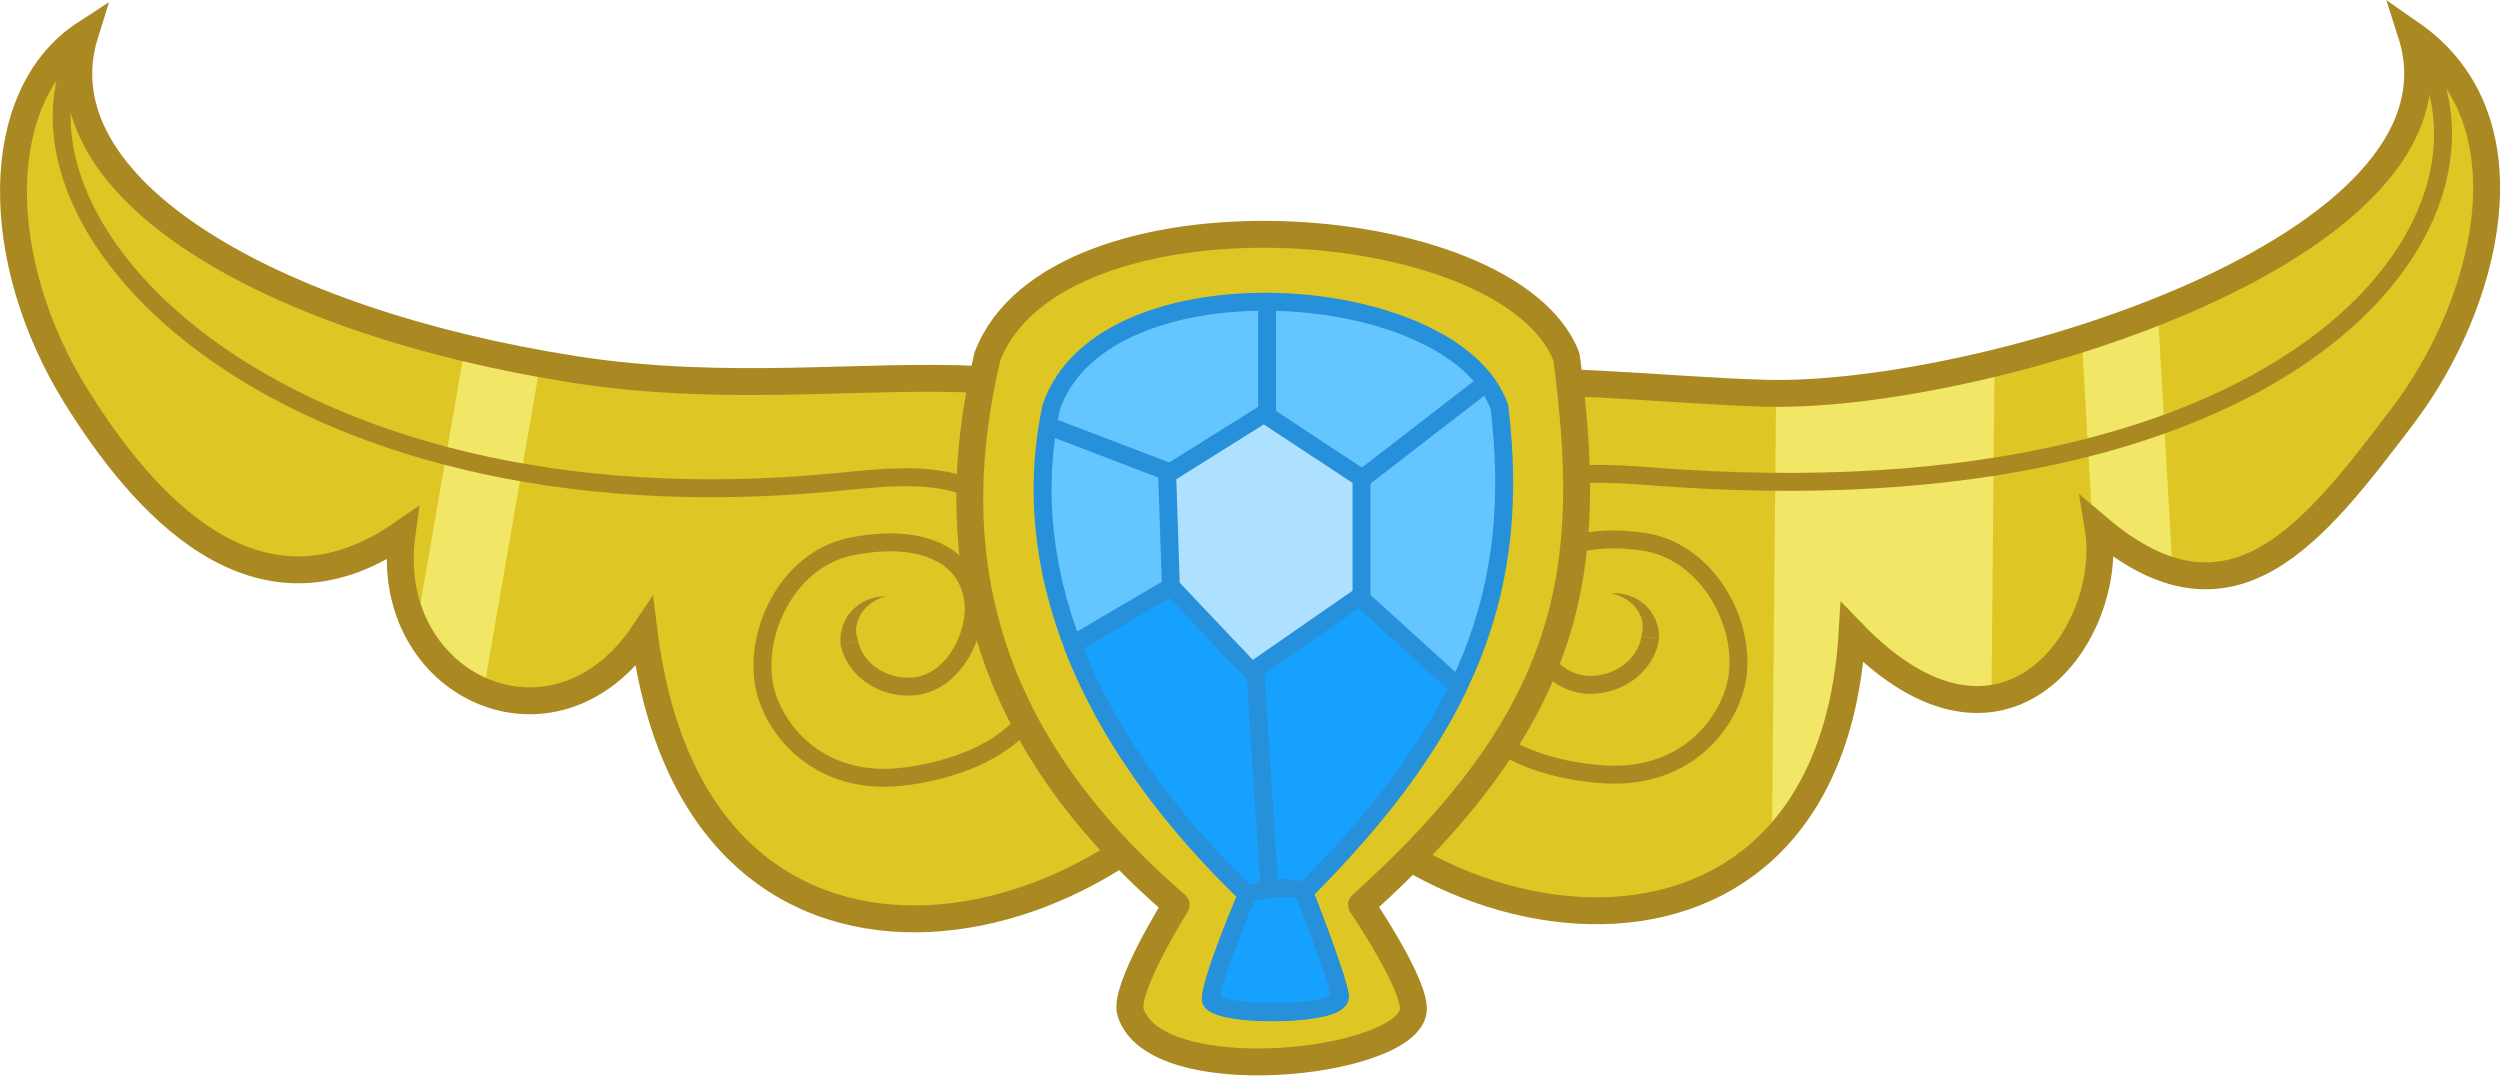
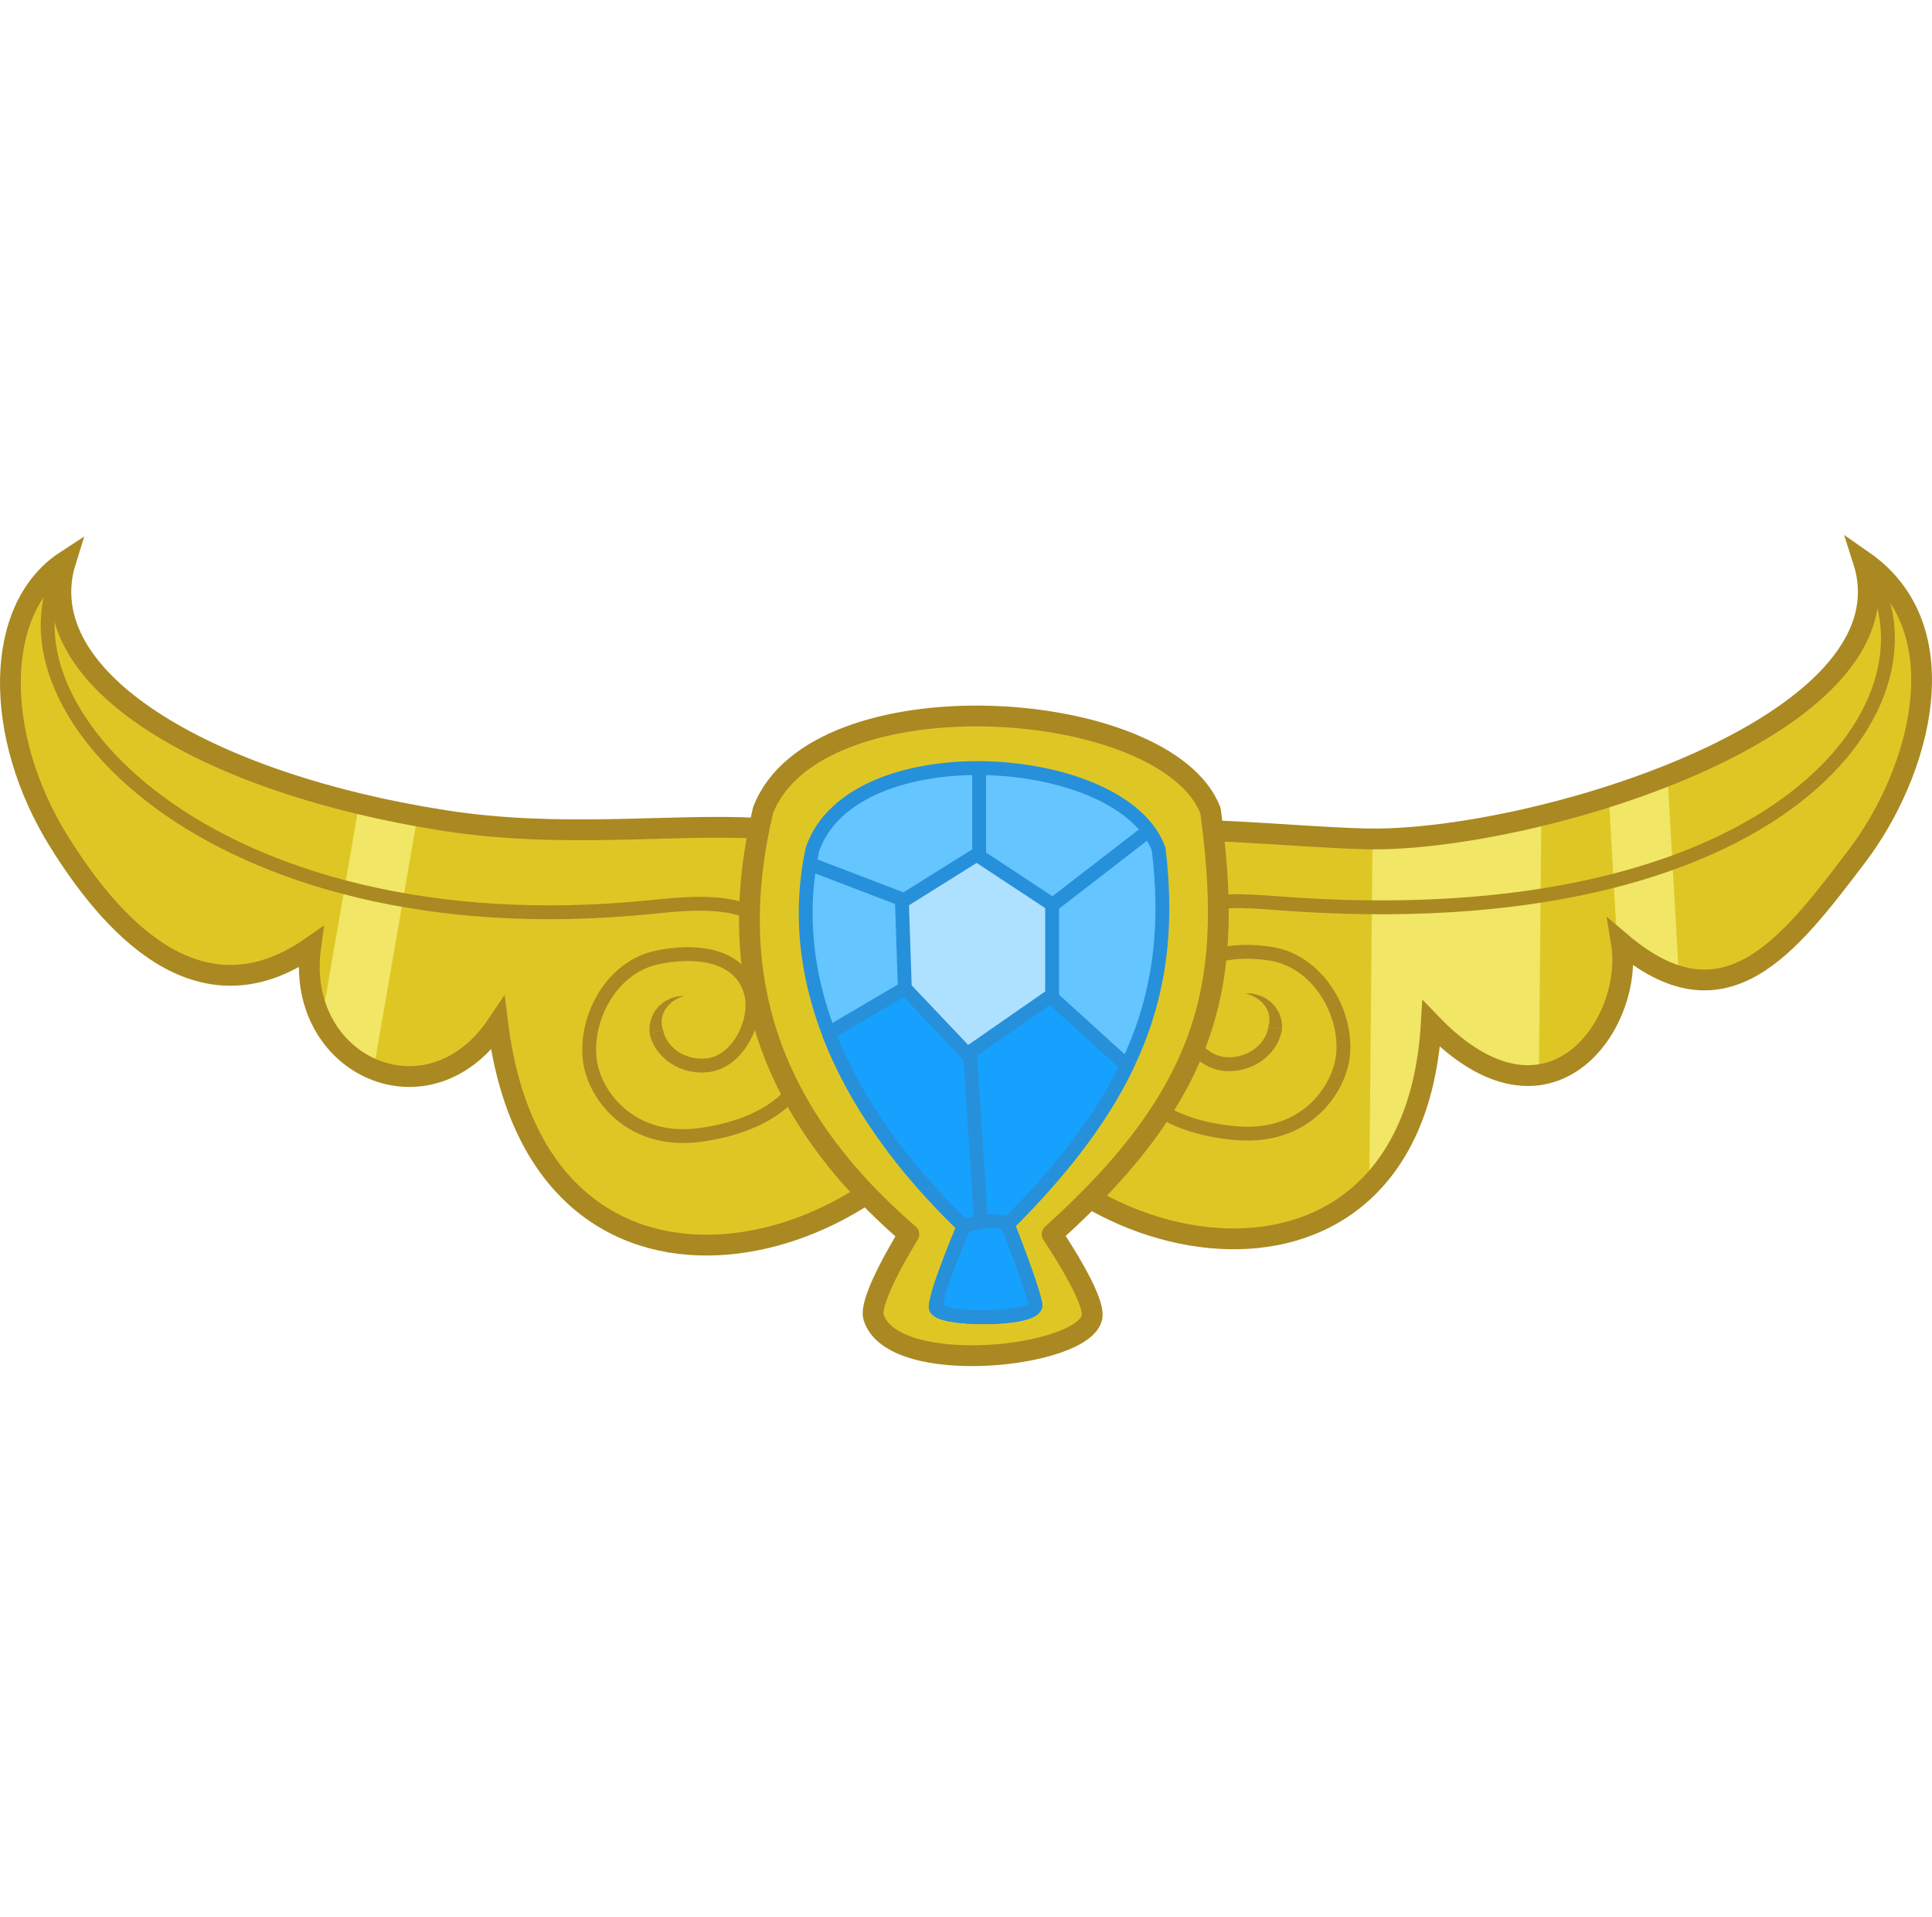
- <svg xmlns="http://www.w3.org/2000/svg" xmlns:xlink="http://www.w3.org/1999/xlink" width="278.711" height="119.899" id="svg4402" version="1.1">
+ <svg xmlns="http://www.w3.org/2000/svg" xmlns:xlink="http://www.w3.org/1999/xlink" width="278.717" height="276.443" id="svg4402" version="1.1">
  <defs id="defs4404">
    <clipPath id="SVGID_6_">
      <use height="1052.362" width="744.094" y="0" x="0" style="overflow:visible" xlink:href="#SVGID_5_" overflow="visible" id="use133" />
    </clipPath>
  </defs>
-   <g id="layer1" transform="translate(-332.0672,-276.9983)">
+   <g id="layer1" transform="translate(-332.07,-199.8548)">
    <g transform="translate(319.5083,183.4358)" id="g122">
      <g id="BAND_2_">
        <g id="outlines_3_">
          <path style="fill:#dec725" d="m 22.04,97.329 c -5.334,17.072 20.545,32.119 54.605,37.429 34.06,5.31 61.449,-8.867 75.424,19.624 5.351,-23.991 33.637,-17.648 57.305,-16.98 23.666,0.666 79.667,-16.098 72.001,-40.072 13.998,9.738 8.253,30.471 -0.913,42.553 -9.936,13.097 -19.088,25.185 -33.993,12.521 1.905,11.663 -10.427,29.33 -27.429,11.68 -2.666,44.984 -53.333,35.318 -65.998,7.15 -13.002,27.834 -62.668,40.501 -68.668,-7.15 -10,14.984 -29.334,5.984 -26.998,-11.017 -16.336,11.335 -29.09,-3.688 -36.336,-15.332 -9.394,-15.099 -9.539,-33.536 1,-40.406 z" id="path126" />
          <g id="REFL_3_">
            <defs id="defs129">
              <path id="SVGID_5_" d="m 22.04,97.329 c -5.334,17.072 20.545,32.119 54.605,37.429 34.06,5.31 73.183,19.712 75.774,32.045 1.329,-10.669 33.286,-30.069 56.954,-29.401 23.666,0.666 79.667,-16.098 72.001,-40.072 13.998,9.738 8.253,30.471 -0.913,42.553 -9.936,13.097 -19.088,25.185 -33.993,12.521 1.905,11.663 -10.427,29.33 -27.429,11.68 -2.666,44.984 -53.333,35.318 -65.998,7.15 -13.002,27.834 -62.668,40.501 -68.668,-7.15 -10,14.984 -29.334,5.984 -26.998,-11.017 -16.336,11.335 -29.09,-3.688 -36.336,-15.332 -9.393,-15.099 -9.538,-33.536 1.001,-40.406 z" />
            </defs>
            <clipPath id="clipPath4372">
              <use height="1052.362" width="744.094" y="0" x="0" style="overflow:visible" xlink:href="#SVGID_5_" overflow="visible" id="use4374" />
            </clipPath>
            <g clip-path="url(#SVGID_6_)" id="g135">
              <rect style="fill:#f1e665" x="210.337" y="131.559" transform="matrix(1,0.0093,-0.0093,1,1.5076,-2.0655)" width="24.323" height="58.505" id="rect137" />
              <rect style="fill:#f1e665" x="245.317" y="127.147" transform="matrix(0.9984,-0.0568,0.0568,0.9984,-7.7155,14.4127)" width="8.629" height="31.517" id="rect139" />
              <rect style="fill:#f1e665" x="61.216" y="131.075" transform="matrix(0.9853,0.1708,-0.1708,0.9853,26.743,-8.9693)" width="8.596" height="39.819" id="rect141" />
            </g>
          </g>
          <g id="g143">
            <path style="fill:none;stroke:#aa8922;stroke-width:2;stroke-miterlimit:10" stroke-miterlimit="10" d="m 196.539,164.649 c -0.475,3.161 -3.69,5.506 -7.186,5.242 -4.359,-0.329 -7.412,-5.799 -6.816,-9.747 0.743,-4.938 5.891,-7.254 13.219,-6.19 6.765,0.981 11.132,8.301 10.566,14.514 -0.448,4.932 -5.282,12.266 -15.438,11.389 -10.645,-0.919 -19.29,-6.312 -16.714,-19.873 2.734,-14.392 13.291,-14.032 22.416,-13.317 73.271,5.738 98.426,-29.954 84.789,-49.337" id="path145" />
            <g id="g147">
              <path style="fill:#aa8922" d="m 192.172,159.693 c 0,0 0.117,0.004 0.321,0.011 0.104,0.004 0.228,0.008 0.37,0.012 0.143,0.014 0.304,-0.011 0.479,0.043 0.179,0.041 0.374,0.086 0.579,0.133 0.218,0.037 0.424,0.123 0.633,0.224 0.207,0.103 0.447,0.181 0.652,0.32 0.206,0.148 0.414,0.299 0.623,0.45 0.21,0.155 0.363,0.371 0.547,0.561 0.19,0.187 0.332,0.403 0.45,0.63 0.118,0.225 0.272,0.434 0.343,0.659 0.071,0.23 0.139,0.447 0.2,0.648 0.146,0.406 0.099,0.766 0.137,1.016 0.015,0.254 0.022,0.398 0.022,0.398 l -1.979,-0.297 c 0,0 0.018,-0.088 0.047,-0.24 0.01,-0.151 0.133,-0.383 0.1,-0.656 -0.002,-0.143 -0.005,-0.295 -0.008,-0.457 0.002,-0.168 -0.074,-0.326 -0.107,-0.508 -0.035,-0.184 -0.09,-0.369 -0.193,-0.537 -0.098,-0.17 -0.163,-0.377 -0.293,-0.537 -0.131,-0.165 -0.264,-0.33 -0.393,-0.492 -0.137,-0.162 -0.314,-0.273 -0.468,-0.411 -0.156,-0.138 -0.313,-0.263 -0.483,-0.339 -0.168,-0.092 -0.327,-0.179 -0.475,-0.259 -0.144,-0.096 -0.313,-0.116 -0.444,-0.167 -0.136,-0.041 -0.255,-0.078 -0.353,-0.109 -0.195,-0.061 -0.307,-0.096 -0.307,-0.096 z" id="path149" />
            </g>
          </g>
          <g id="g151">
            <path style="fill:none;stroke:#aa8922;stroke-width:2;stroke-miterlimit:10" stroke-miterlimit="10" d="m 107.244,165.224 c 0.653,3.129 3.996,5.286 7.472,4.825 4.333,-0.576 7.07,-6.209 6.252,-10.118 -1.023,-4.888 -6.294,-6.908 -13.55,-5.43 -6.698,1.364 -10.643,8.92 -9.725,15.09 0.729,4.898 5.969,11.946 16.06,10.494 10.575,-1.523 18.9,-7.398 15.56,-20.791 -3.548,-14.213 -14.028,-12.926 -23.137,-12.022 C 42.762,153.558 9.525,117.456 22.04,97.33" id="path153" />
            <g id="g155">
              <path style="fill:#aa8922" d="m 111.322,160.027 c 0,0 -0.109,0.041 -0.302,0.112 -0.096,0.036 -0.212,0.08 -0.346,0.13 -0.129,0.058 -0.296,0.087 -0.435,0.191 -0.143,0.088 -0.296,0.184 -0.459,0.285 -0.165,0.085 -0.315,0.219 -0.463,0.365 -0.145,0.147 -0.316,0.269 -0.443,0.438 -0.12,0.169 -0.243,0.342 -0.365,0.514 -0.12,0.168 -0.173,0.377 -0.261,0.553 -0.095,0.174 -0.138,0.363 -0.162,0.548 -0.024,0.183 -0.091,0.345 -0.08,0.512 0.007,0.162 0.014,0.315 0.02,0.457 -0.018,0.275 0.119,0.499 0.137,0.65 0.038,0.15 0.06,0.236 0.06,0.236 l -1.957,0.41 c 0,0 -0.001,-0.146 -0.001,-0.398 0.024,-0.253 -0.043,-0.608 0.078,-1.023 0.051,-0.204 0.105,-0.425 0.163,-0.658 0.059,-0.229 0.2,-0.447 0.305,-0.678 0.106,-0.232 0.234,-0.458 0.414,-0.655 0.173,-0.198 0.313,-0.423 0.515,-0.59 0.199,-0.163 0.398,-0.325 0.596,-0.485 0.198,-0.15 0.433,-0.242 0.634,-0.356 0.203,-0.113 0.403,-0.21 0.618,-0.259 0.203,-0.06 0.395,-0.114 0.571,-0.166 0.171,-0.063 0.334,-0.048 0.476,-0.069 0.142,-0.014 0.266,-0.024 0.368,-0.033 0.203,-0.02 0.319,-0.031 0.319,-0.031 z" id="path157" />
            </g>
          </g>
          <path style="fill:none;stroke:#aa8922;stroke-width:3;stroke-miterlimit:10" stroke-miterlimit="10" d="m 22.04,97.329 c -5.334,17.072 20.545,32.119 54.605,37.429 34.06,5.31 61.449,-8.867 75.424,19.624 5.351,-23.991 33.637,-17.648 57.305,-16.98 23.666,0.666 79.667,-16.098 72.001,-40.072 13.998,9.738 8.253,30.471 -0.913,42.553 -9.936,13.097 -19.088,25.185 -33.993,12.521 1.905,11.663 -10.427,29.33 -27.429,11.68 -2.666,44.984 -53.333,35.318 -65.998,7.15 -13.002,27.834 -62.668,40.501 -68.668,-7.15 -10,14.984 -29.334,5.984 -26.998,-11.017 -16.336,11.335 -29.09,-3.688 -36.336,-15.332 -9.394,-15.099 -9.539,-33.536 1,-40.406 z" id="path159" />
        </g>
      </g>
      <g id="g161">
        <path style="fill:#dec725;stroke:#aa8922;stroke-width:3;stroke-linejoin:round;stroke-miterlimit:10" stroke-miterlimit="10" d="m 143.678,194.441 c -21.105,-18.192 -26.429,-38.383 -21.044,-61.123 7.536,-19.74 58.092,-16.547 64.554,0 3.175,23.611 0.955,39.737 -22.843,61.123 0,0 6.322,9.284 5.75,11.965 -1.25,5.862 -28.75,8.785 -31.5,0 -0.805,-2.571 5.083,-11.965 5.083,-11.965 z" id="path163" />
        <g id="GEM">
          <path style="fill:#16a1ff" d="m 151.595,193.274 c -16.333,-15.667 -26,-34.75 -21.833,-54.333 5.833,-17 44.958,-14.25 49.958,0 2.458,20.334 -3.375,35.667 -21.792,54.083 0,0 3.666,9.251 4,11.583 0.334,2.332 -14.455,2.359 -14.378,0.301 0.087,-2.318 4.045,-11.634 4.045,-11.634 z" id="path166" />
          <path style="fill:#64c5ff" d="m 132.12,165.43 c -3.259,-8.533 -4.279,-17.457 -2.358,-26.489 5.833,-17 44.958,-14.25 49.958,0 1.392,11.511 0.126,21.419 -4.575,31.191 L 153.632,152.608 132.12,165.43 z" id="path168" />
          <path style="fill:none;stroke:#2790db;stroke-width:2;stroke-miterlimit:10" stroke-miterlimit="10" d="m 175.145,170.132 c -3.604,7.49 -9.226,14.901 -17.217,22.892 0,0 3.666,9.251 4,11.583 0.334,2.332 -14.455,2.359 -14.378,0.301 0.087,-2.318 4.045,-11.634 4.045,-11.634 -8.801,-8.442 -15.666,-17.875 -19.475,-27.845" id="path170" />
          <g id="g172">
            <polyline style="fill:none;stroke:#2790db;stroke-width:2;stroke-miterlimit:10" stroke-miterlimit="10" points="132.125,165.43 155.095,151.941       175.144,170.131     " id="polyline174" />
            <polyline style="fill:none;stroke:#2790db;stroke-width:2;stroke-miterlimit:10" stroke-miterlimit="10" points="129.373,141.02 157.928,151.941       178.266,136.229     " id="polyline176" />
            <polyline style="fill:none;stroke:#2790db;stroke-width:2;stroke-miterlimit:10" stroke-miterlimit="10" points="153.819,127.205 153.819,153.441       152.095,161.94 154.095,192.913     " id="polyline178" />
            <path style="fill:none;stroke:#2790db;stroke-width:2;stroke-miterlimit:10" stroke-miterlimit="10" d="m 151.595,193.274 c 0.971,-0.253 4.333,-1.333 6.333,-0.25" id="path180" />
          </g>
-           <polygon style="fill:#aee1ff;stroke:#2790db;stroke-width:2;stroke-miterlimit:10" stroke-miterlimit="10" points="143.095,158.941 152.095,168.441 164.345,159.942 164.345,146.858 153.47,139.692 142.678,146.442 " id="polygon182" />
+           <polygon style="fill:#aee1ff;stroke:#2790db;stroke-width:2;stroke-miterlimit:10" stroke-miterlimit="10" points="164.345,146.858 153.47,139.692 142.678,146.442 143.095,158.941 152.095,168.441 164.345,159.942 " id="polygon182" />
          <path style="fill:none;stroke:#2790db;stroke-width:2;stroke-miterlimit:10" stroke-miterlimit="10" d="m 151.595,193.274 c -16.333,-15.667 -26,-34.75 -21.833,-54.333 5.833,-17 44.958,-14.25 49.958,0 2.458,20.334 -3.375,35.667 -21.792,54.083 0,0 3.666,9.251 4,11.583 0.334,2.332 -14.455,2.359 -14.378,0.301 0.087,-2.318 4.045,-11.634 4.045,-11.634 z" id="path184" />
        </g>
      </g>
    </g>
  </g>
</svg>
